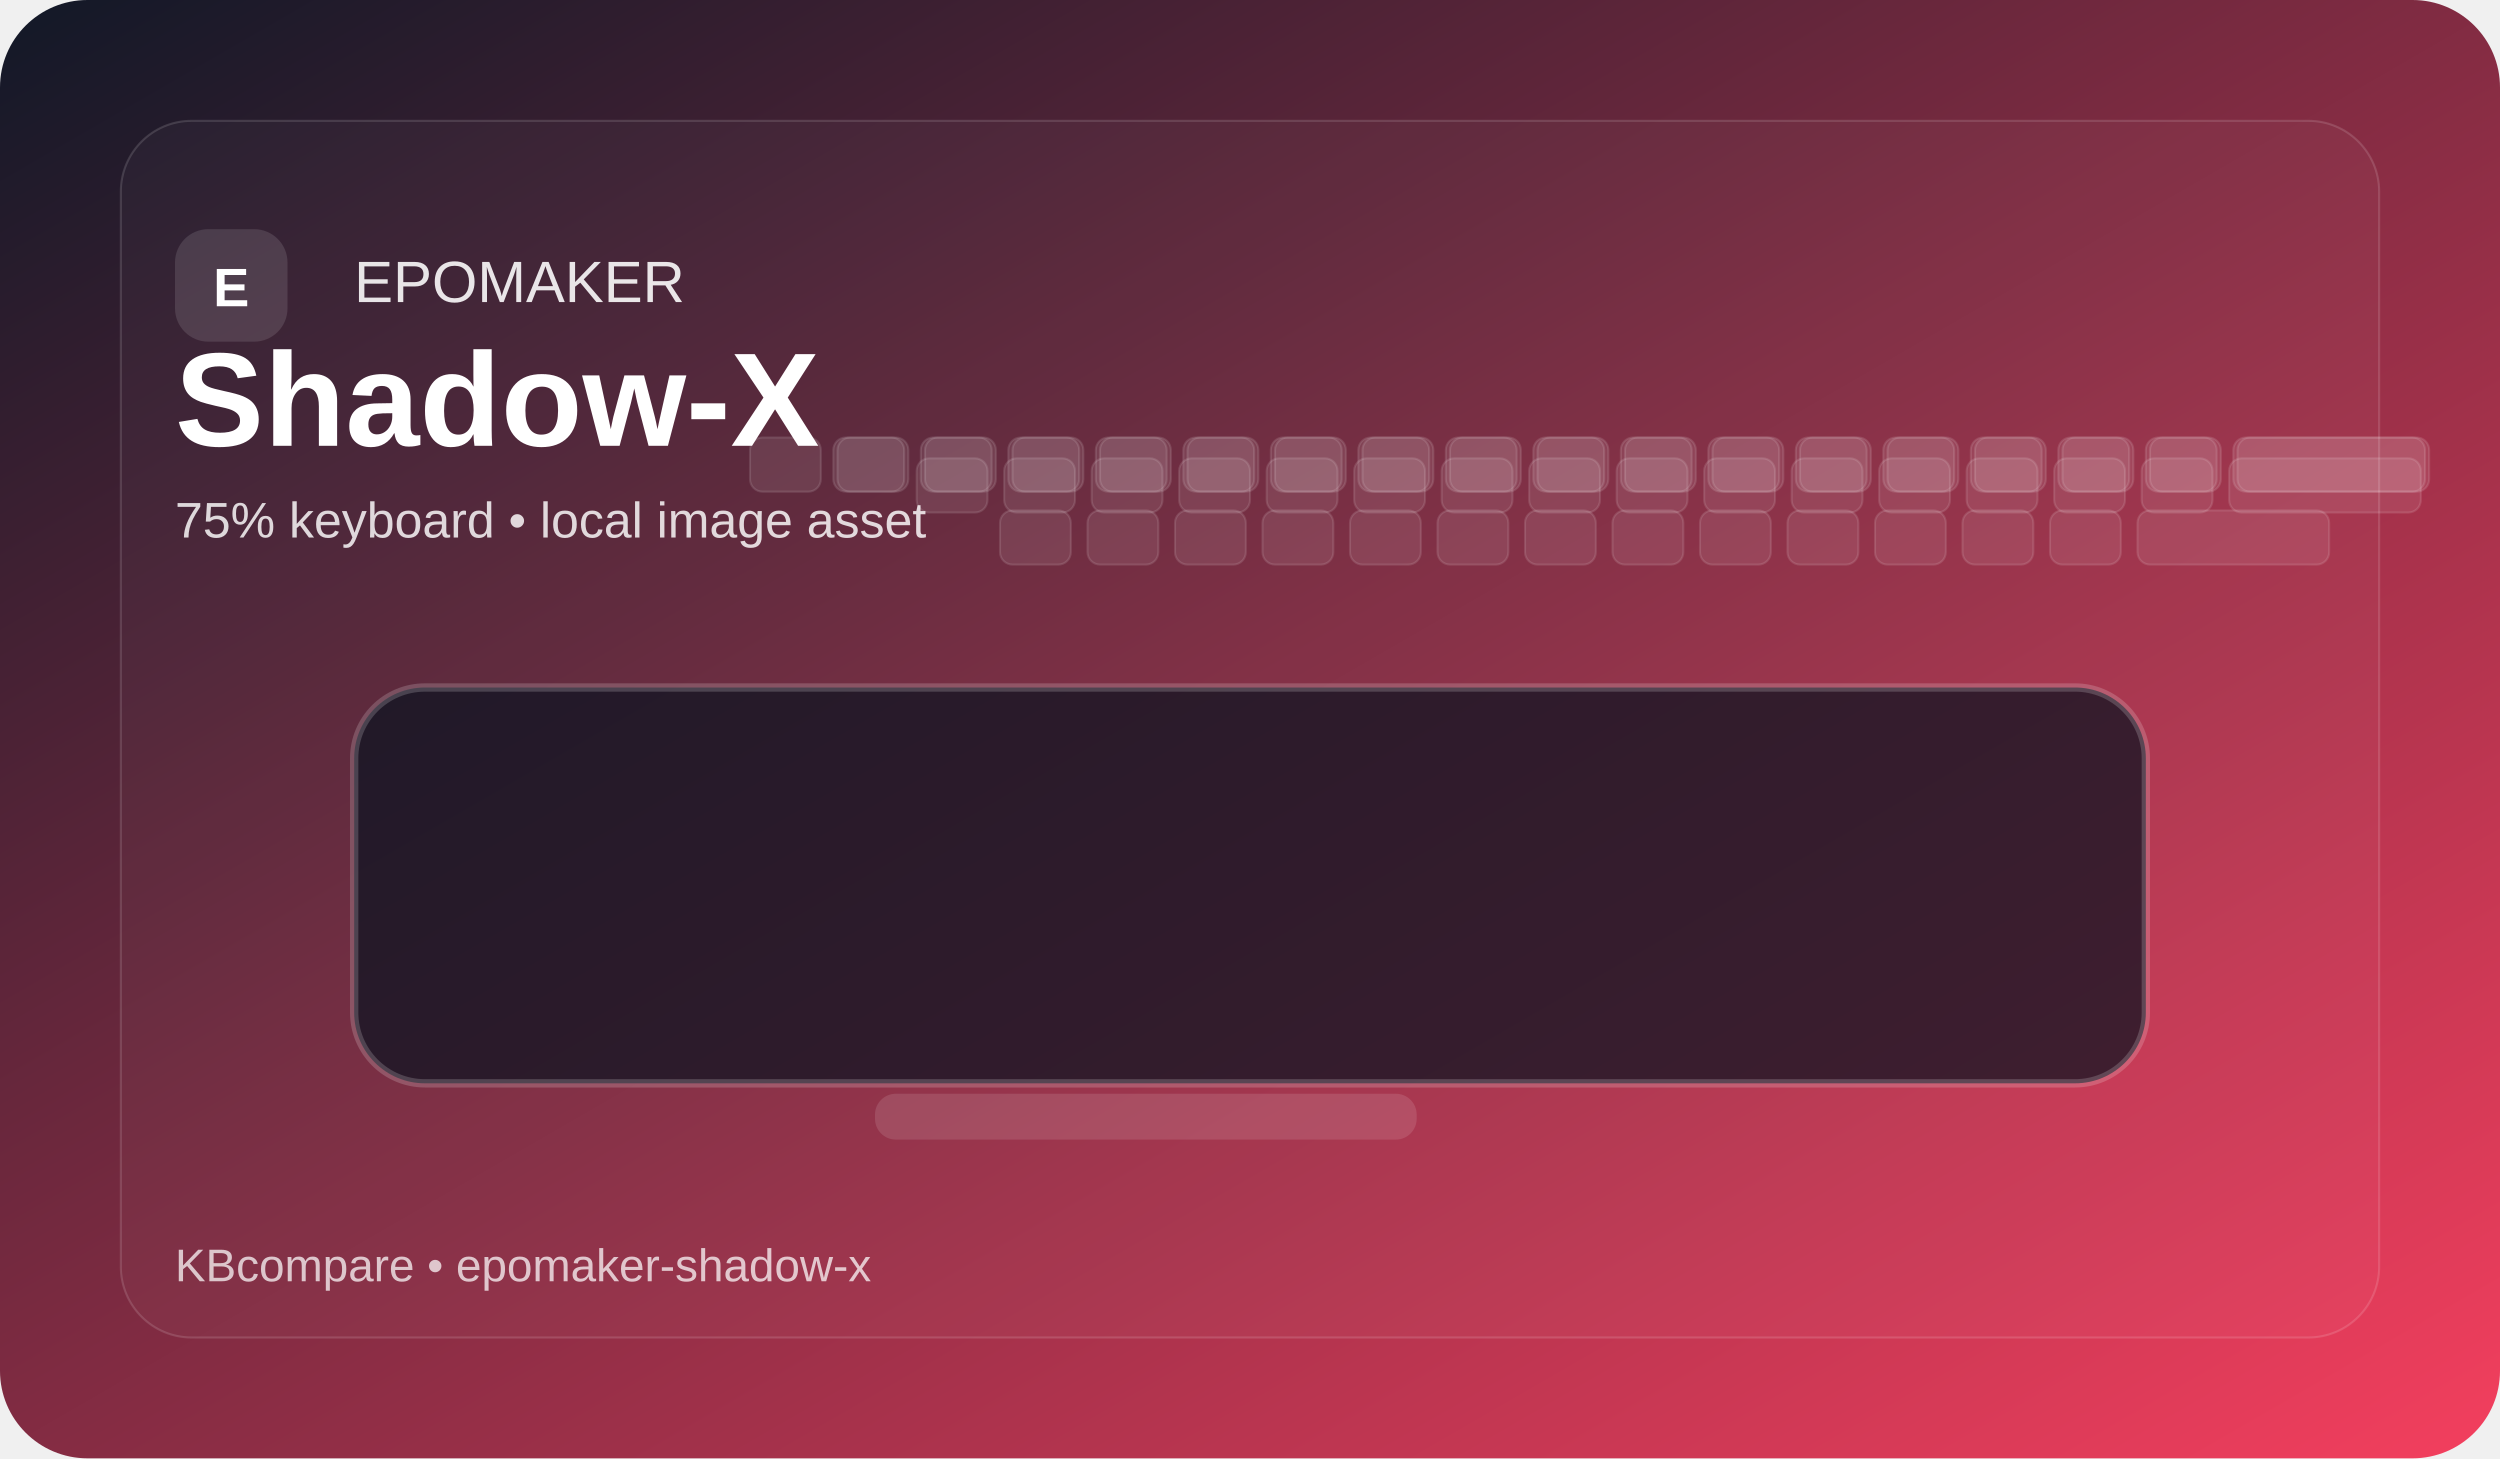
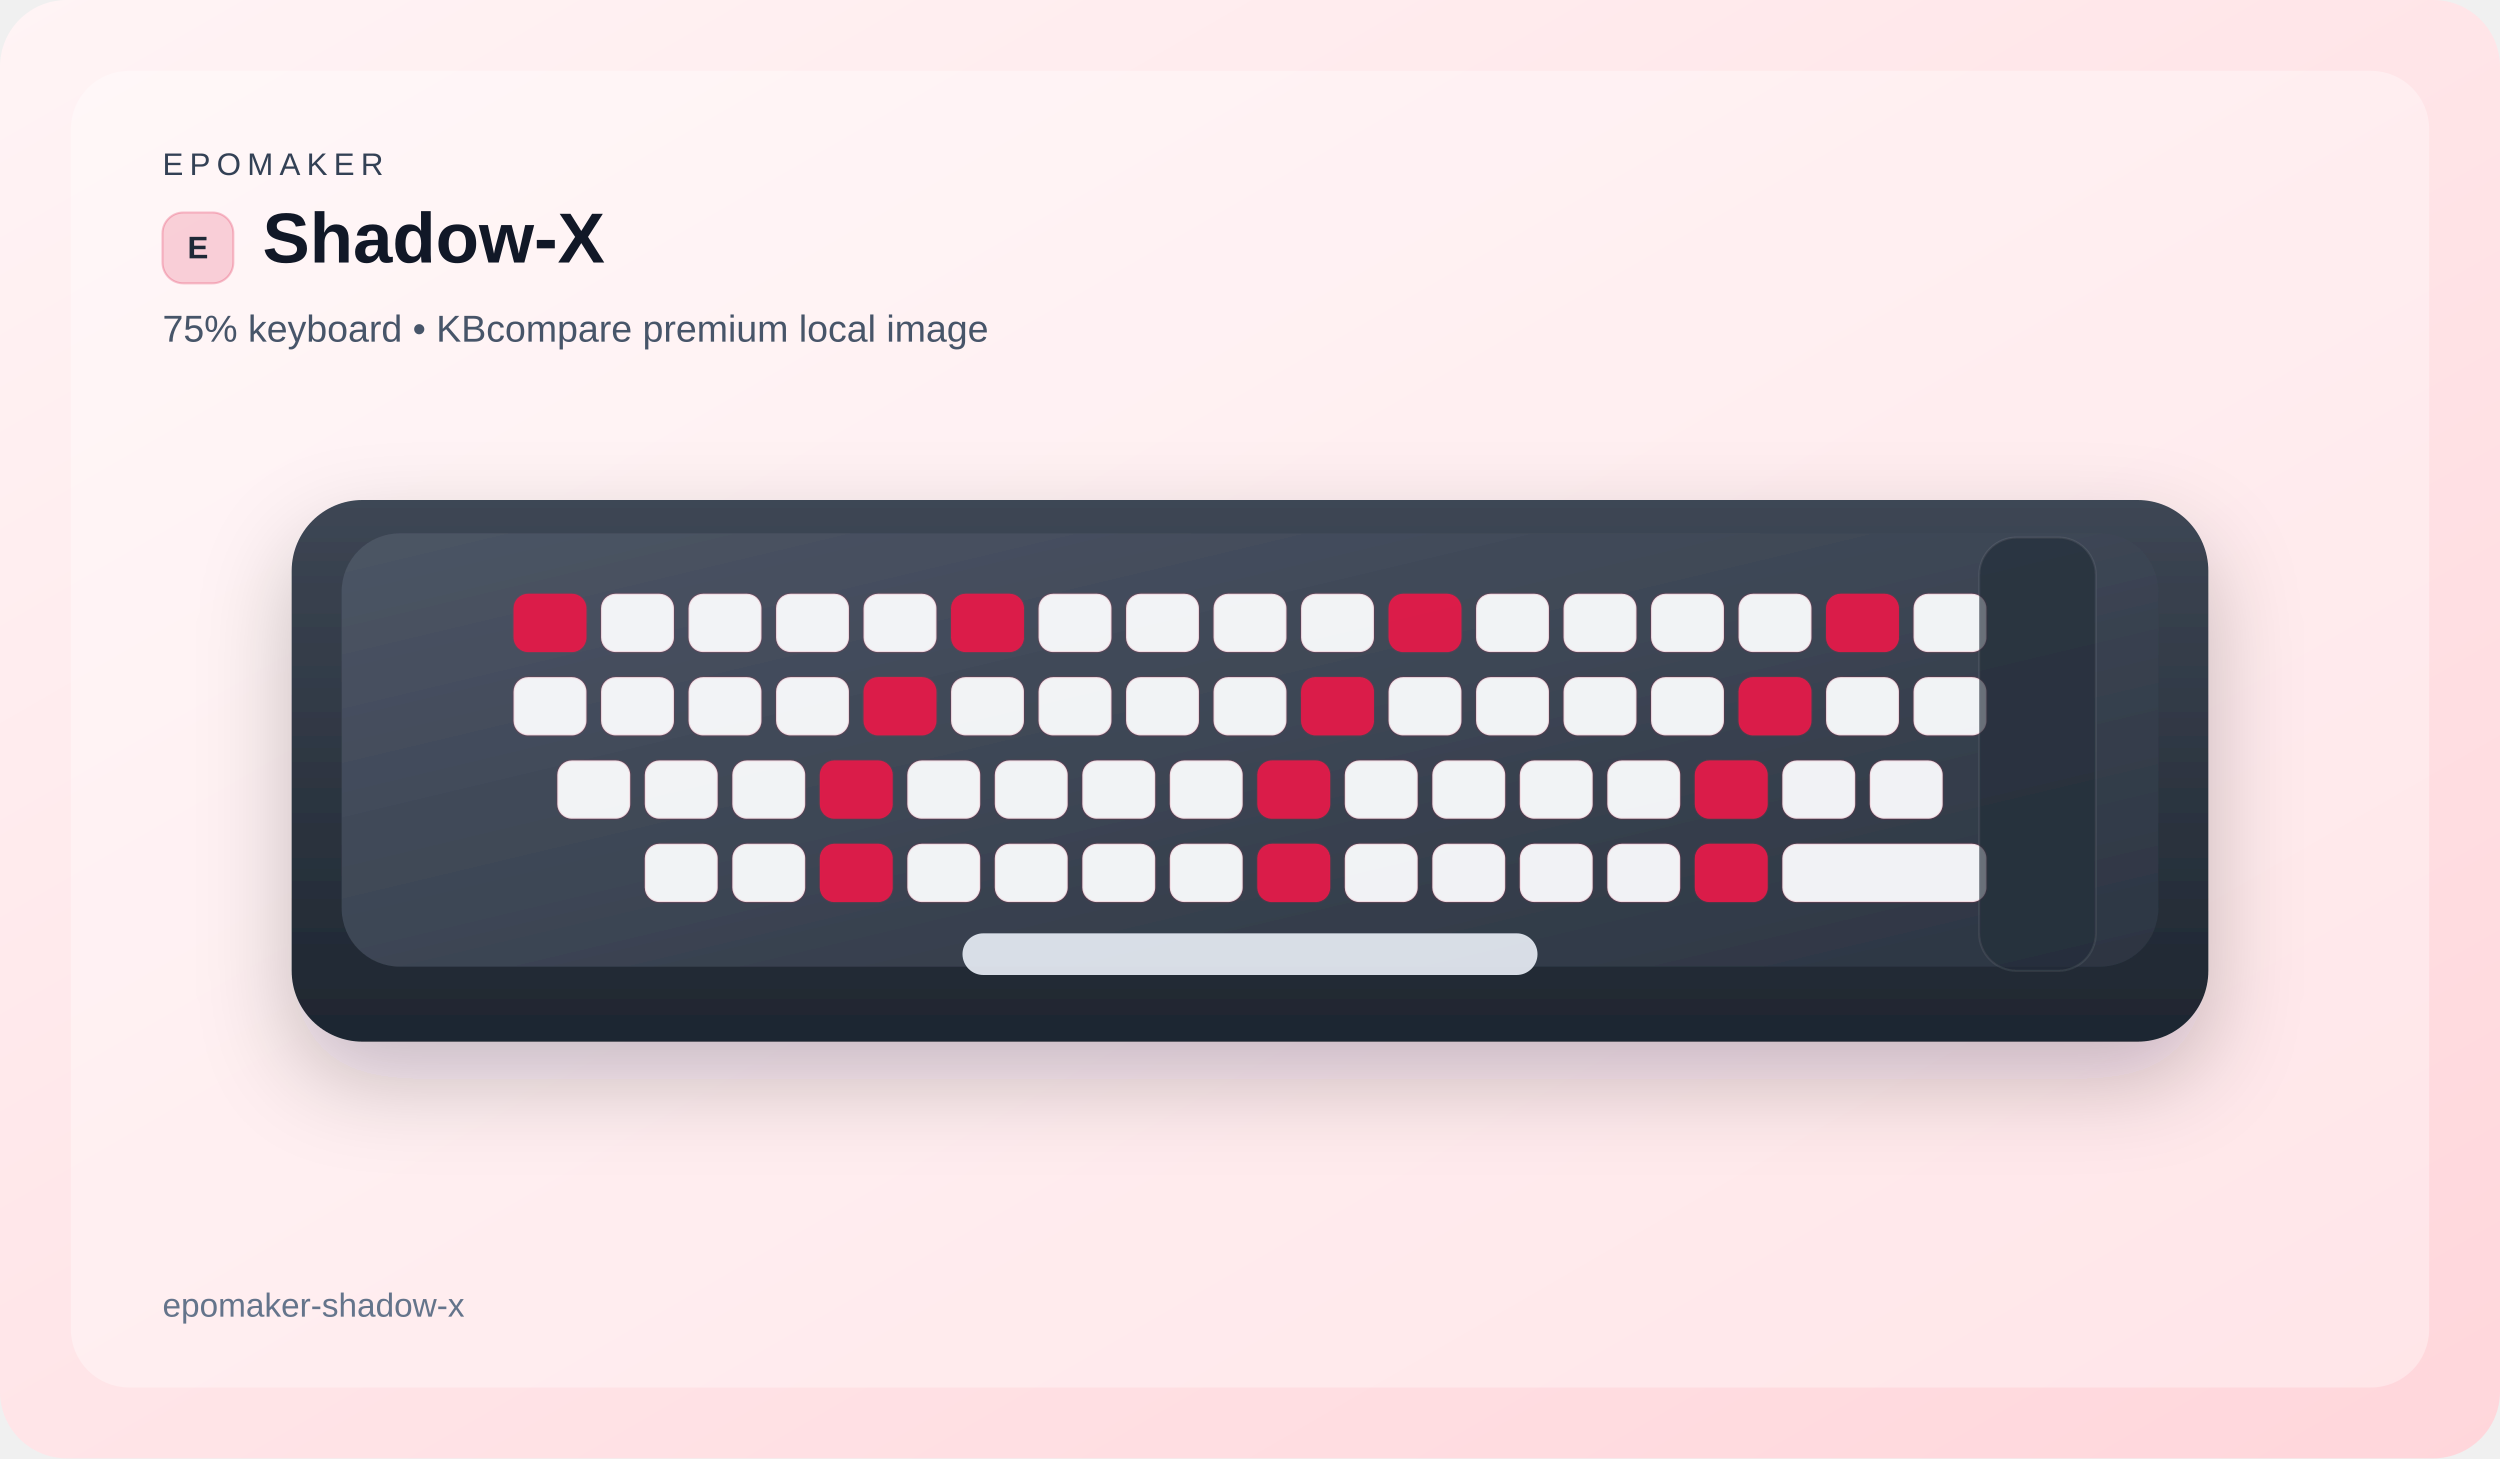
<svg xmlns="http://www.w3.org/2000/svg" width="1200" height="700" viewBox="0 0 1200 700">
  <defs>
-     <linearGradient id="g" x1="0" y1="0" x2="1" y2="1">
-       <stop offset="0%" stop-color="#111827" />
-       <stop offset="100%" stop-color="#f43f5e" />
+     <linearGradient id="bg" x1="0" y1="0" x2="1" y2="1">
+       <stop offset="0%" stop-color="#fff4f5" />
+       <stop offset="100%" stop-color="#ffd6db" />
    </linearGradient>
+     <linearGradient id="body" x1="0" y1="0" x2="0" y2="1">
+       <stop offset="0%" stop-color="#3d4654" />
+       <stop offset="100%" stop-color="#1e2630" />
+     </linearGradient>
+     <linearGradient id="plate" x1="0" y1="0" x2="1" y2="1">
+       <stop offset="0%" stop-color="#4c5565" />
+       <stop offset="100%" stop-color="#2c3542" />
+     </linearGradient>
+     <filter id="shadow" x="-20%" y="-20%" width="140%" height="160%">
+       <feDropShadow dx="0" dy="18" stdDeviation="22" flood-color="#0b1120" flood-opacity="0.22" />
+     </filter>
  </defs>
-   <rect width="1200" height="700" rx="42" fill="url(#g)" />
-   <rect x="58" y="58" width="1084" height="584" rx="34" fill="rgba(255,255,255,0.03)" stroke="rgba(255,255,255,0.14)" />
-   <rect x="84" y="110" width="54" height="54" rx="16" fill="white" fill-opacity="0.12" />
-   <text x="111" y="147" text-anchor="middle" font-size="26" font-family="Arial, sans-serif" font-weight="700" fill="white">E</text>
-   <text x="170" y="145" font-size="28" font-family="Arial, sans-serif" fill="white" opacity="0.88">EPOMAKER</text>
-   <text x="84" y="214" font-size="64" font-family="Arial, sans-serif" font-weight="700" fill="white">Shadow-X</text>
-   <text x="84" y="258" font-size="24" font-family="Arial, sans-serif" fill="white" opacity="0.82">75% keyboard • local image asset</text>
-   <rect x="170" y="330" width="860" height="190" rx="34" fill="#0b1220" fill-opacity="0.72" stroke="rgba(255,255,255,0.18)" stroke-width="4" />
-   <rect x="360" y="210" width="34" height="26" rx="6" fill="white" fill-opacity="0.09" stroke="white" stroke-opacity="0.12" />
-   <rect x="402" y="210" width="34" height="26" rx="6" fill="white" fill-opacity="0.09" stroke="white" stroke-opacity="0.12" />
-   <rect x="444" y="210" width="34" height="26" rx="6" fill="white" fill-opacity="0.09" stroke="white" stroke-opacity="0.12" />
-   <rect x="486" y="210" width="34" height="26" rx="6" fill="white" fill-opacity="0.09" stroke="white" stroke-opacity="0.12" />
-   <rect x="528" y="210" width="34" height="26" rx="6" fill="white" fill-opacity="0.09" stroke="white" stroke-opacity="0.12" />
-   <rect x="570" y="210" width="34" height="26" rx="6" fill="white" fill-opacity="0.09" stroke="white" stroke-opacity="0.12" />
-   <rect x="612" y="210" width="34" height="26" rx="6" fill="white" fill-opacity="0.09" stroke="white" stroke-opacity="0.12" />
-   <rect x="654" y="210" width="34" height="26" rx="6" fill="white" fill-opacity="0.09" stroke="white" stroke-opacity="0.12" />
-   <rect x="696" y="210" width="34" height="26" rx="6" fill="white" fill-opacity="0.09" stroke="white" stroke-opacity="0.12" />
-   <rect x="738" y="210" width="34" height="26" rx="6" fill="white" fill-opacity="0.09" stroke="white" stroke-opacity="0.12" />
-   <rect x="780" y="210" width="34" height="26" rx="6" fill="white" fill-opacity="0.09" stroke="white" stroke-opacity="0.12" />
-   <rect x="822" y="210" width="34" height="26" rx="6" fill="white" fill-opacity="0.09" stroke="white" stroke-opacity="0.12" />
-   <rect x="864" y="210" width="34" height="26" rx="6" fill="white" fill-opacity="0.09" stroke="white" stroke-opacity="0.12" />
-   <rect x="906" y="210" width="34" height="26" rx="6" fill="white" fill-opacity="0.09" stroke="white" stroke-opacity="0.12" />
-   <rect x="948" y="210" width="34" height="26" rx="6" fill="white" fill-opacity="0.09" stroke="white" stroke-opacity="0.12" />
-   <rect x="990" y="210" width="34" height="26" rx="6" fill="white" fill-opacity="0.09" stroke="white" stroke-opacity="0.12" />
-   <rect x="1032" y="210" width="34" height="26" rx="6" fill="white" fill-opacity="0.09" stroke="white" stroke-opacity="0.12" />
-   <rect x="1074" y="210" width="92" height="26" rx="6" fill="white" fill-opacity="0.09" stroke="white" stroke-opacity="0.12" />
-   <rect x="400" y="210" width="34" height="26" rx="6" fill="white" fill-opacity="0.09" stroke="white" stroke-opacity="0.12" />
-   <rect x="442" y="210" width="34" height="26" rx="6" fill="white" fill-opacity="0.09" stroke="white" stroke-opacity="0.12" />
-   <rect x="484" y="210" width="34" height="26" rx="6" fill="white" fill-opacity="0.09" stroke="white" stroke-opacity="0.12" />
-   <rect x="526" y="210" width="34" height="26" rx="6" fill="white" fill-opacity="0.09" stroke="white" stroke-opacity="0.12" />
-   <rect x="568" y="210" width="34" height="26" rx="6" fill="white" fill-opacity="0.09" stroke="white" stroke-opacity="0.12" />
-   <rect x="610" y="210" width="34" height="26" rx="6" fill="white" fill-opacity="0.09" stroke="white" stroke-opacity="0.12" />
-   <rect x="652" y="210" width="34" height="26" rx="6" fill="white" fill-opacity="0.09" stroke="white" stroke-opacity="0.12" />
-   <rect x="694" y="210" width="34" height="26" rx="6" fill="white" fill-opacity="0.09" stroke="white" stroke-opacity="0.12" />
-   <rect x="736" y="210" width="34" height="26" rx="6" fill="white" fill-opacity="0.09" stroke="white" stroke-opacity="0.12" />
-   <rect x="778" y="210" width="34" height="26" rx="6" fill="white" fill-opacity="0.09" stroke="white" stroke-opacity="0.12" />
-   <rect x="820" y="210" width="34" height="26" rx="6" fill="white" fill-opacity="0.09" stroke="white" stroke-opacity="0.12" />
-   <rect x="862" y="210" width="34" height="26" rx="6" fill="white" fill-opacity="0.09" stroke="white" stroke-opacity="0.12" />
-   <rect x="904" y="210" width="34" height="26" rx="6" fill="white" fill-opacity="0.09" stroke="white" stroke-opacity="0.12" />
-   <rect x="946" y="210" width="34" height="26" rx="6" fill="white" fill-opacity="0.09" stroke="white" stroke-opacity="0.12" />
-   <rect x="988" y="210" width="34" height="26" rx="6" fill="white" fill-opacity="0.09" stroke="white" stroke-opacity="0.12" />
-   <rect x="1030" y="210" width="34" height="26" rx="6" fill="white" fill-opacity="0.09" stroke="white" stroke-opacity="0.12" />
-   <rect x="1072" y="210" width="92" height="26" rx="6" fill="white" fill-opacity="0.09" stroke="white" stroke-opacity="0.12" />
-   <rect x="440" y="220" width="34" height="26" rx="6" fill="white" fill-opacity="0.09" stroke="white" stroke-opacity="0.12" />
-   <rect x="482" y="220" width="34" height="26" rx="6" fill="white" fill-opacity="0.09" stroke="white" stroke-opacity="0.12" />
-   <rect x="524" y="220" width="34" height="26" rx="6" fill="white" fill-opacity="0.09" stroke="white" stroke-opacity="0.12" />
-   <rect x="566" y="220" width="34" height="26" rx="6" fill="white" fill-opacity="0.09" stroke="white" stroke-opacity="0.12" />
-   <rect x="608" y="220" width="34" height="26" rx="6" fill="white" fill-opacity="0.09" stroke="white" stroke-opacity="0.12" />
-   <rect x="650" y="220" width="34" height="26" rx="6" fill="white" fill-opacity="0.09" stroke="white" stroke-opacity="0.12" />
-   <rect x="692" y="220" width="34" height="26" rx="6" fill="white" fill-opacity="0.09" stroke="white" stroke-opacity="0.12" />
-   <rect x="734" y="220" width="34" height="26" rx="6" fill="white" fill-opacity="0.09" stroke="white" stroke-opacity="0.12" />
-   <rect x="776" y="220" width="34" height="26" rx="6" fill="white" fill-opacity="0.09" stroke="white" stroke-opacity="0.12" />
-   <rect x="818" y="220" width="34" height="26" rx="6" fill="white" fill-opacity="0.09" stroke="white" stroke-opacity="0.12" />
-   <rect x="860" y="220" width="34" height="26" rx="6" fill="white" fill-opacity="0.09" stroke="white" stroke-opacity="0.12" />
-   <rect x="902" y="220" width="34" height="26" rx="6" fill="white" fill-opacity="0.09" stroke="white" stroke-opacity="0.12" />
-   <rect x="944" y="220" width="34" height="26" rx="6" fill="white" fill-opacity="0.09" stroke="white" stroke-opacity="0.12" />
-   <rect x="986" y="220" width="34" height="26" rx="6" fill="white" fill-opacity="0.09" stroke="white" stroke-opacity="0.12" />
-   <rect x="1028" y="220" width="34" height="26" rx="6" fill="white" fill-opacity="0.09" stroke="white" stroke-opacity="0.12" />
-   <rect x="1070" y="220" width="92" height="26" rx="6" fill="white" fill-opacity="0.09" stroke="white" stroke-opacity="0.12" />
-   <rect x="480" y="245" width="34" height="26" rx="6" fill="white" fill-opacity="0.09" stroke="white" stroke-opacity="0.12" />
-   <rect x="522" y="245" width="34" height="26" rx="6" fill="white" fill-opacity="0.09" stroke="white" stroke-opacity="0.12" />
-   <rect x="564" y="245" width="34" height="26" rx="6" fill="white" fill-opacity="0.09" stroke="white" stroke-opacity="0.12" />
-   <rect x="606" y="245" width="34" height="26" rx="6" fill="white" fill-opacity="0.09" stroke="white" stroke-opacity="0.12" />
-   <rect x="648" y="245" width="34" height="26" rx="6" fill="white" fill-opacity="0.09" stroke="white" stroke-opacity="0.12" />
-   <rect x="690" y="245" width="34" height="26" rx="6" fill="white" fill-opacity="0.09" stroke="white" stroke-opacity="0.12" />
-   <rect x="732" y="245" width="34" height="26" rx="6" fill="white" fill-opacity="0.09" stroke="white" stroke-opacity="0.12" />
-   <rect x="774" y="245" width="34" height="26" rx="6" fill="white" fill-opacity="0.09" stroke="white" stroke-opacity="0.12" />
-   <rect x="816" y="245" width="34" height="26" rx="6" fill="white" fill-opacity="0.09" stroke="white" stroke-opacity="0.12" />
-   <rect x="858" y="245" width="34" height="26" rx="6" fill="white" fill-opacity="0.09" stroke="white" stroke-opacity="0.12" />
-   <rect x="900" y="245" width="34" height="26" rx="6" fill="white" fill-opacity="0.09" stroke="white" stroke-opacity="0.12" />
-   <rect x="942" y="245" width="34" height="26" rx="6" fill="white" fill-opacity="0.09" stroke="white" stroke-opacity="0.12" />
-   <rect x="984" y="245" width="34" height="26" rx="6" fill="white" fill-opacity="0.09" stroke="white" stroke-opacity="0.12" />
-   <rect x="1026" y="245" width="92" height="26" rx="6" fill="white" fill-opacity="0.09" stroke="white" stroke-opacity="0.12" />
-   <rect x="420" y="525" width="260" height="22" rx="10" fill="white" fill-opacity="0.12" />
-   <text x="84" y="615" font-size="22" font-family="Arial, sans-serif" fill="white" opacity="0.72">KBcompare • epomaker-shadow-x</text>
+   <rect width="1200" height="700" rx="32" fill="url(#bg)" />
+   <rect x="34" y="34" width="1132" height="632" rx="28" fill="white" fill-opacity="0.35" />
+   <text x="78" y="84" font-size="15" font-family="Arial, sans-serif" fill="#334155" letter-spacing="3">EPOMAKER</text>
+   <rect x="78" y="102" width="34" height="34" rx="10" fill="#e11d48" fill-opacity="0.18" stroke="#e11d48" stroke-opacity="0.25" />
+   <text x="95" y="124" text-anchor="middle" font-size="15" font-family="Arial, sans-serif" font-weight="700" fill="#1f2937">E</text>
+   <text x="126" y="126" font-size="34" font-family="Arial, sans-serif" font-weight="700" fill="#111827">Shadow-X</text>
+   <text x="78" y="164" font-size="18" font-family="Arial, sans-serif" fill="#475569">75% keyboard • KBcompare premium local image</text>
+   <g filter="url(#shadow)">
+     <rect x="140" y="240" width="920" height="260" rx="34" fill="url(#body)" />
+     <rect x="164" y="256" width="872" height="208" rx="28" fill="url(#plate)" />
+     <rect x="246.5" y="285" width="35.0" height="28" rx="7" fill="#e11d48" fill-opacity="0.96" stroke="#e11d48" stroke-opacity="0.12" />
+     <rect x="288.5" y="285" width="35.0" height="28" rx="7" fill="#f8fafc" fill-opacity="0.96" stroke="#e11d48" stroke-opacity="0.12" />
+     <rect x="330.5" y="285" width="35.0" height="28" rx="7" fill="#f8fafc" fill-opacity="0.96" stroke="#e11d48" stroke-opacity="0.12" />
+     <rect x="372.5" y="285" width="35.0" height="28" rx="7" fill="#f8fafc" fill-opacity="0.96" stroke="#e11d48" stroke-opacity="0.12" />
+     <rect x="414.5" y="285" width="35.0" height="28" rx="7" fill="#f8fafc" fill-opacity="0.96" stroke="#e11d48" stroke-opacity="0.12" />
+     <rect x="456.5" y="285" width="35.0" height="28" rx="7" fill="#e11d48" fill-opacity="0.96" stroke="#e11d48" stroke-opacity="0.12" />
+     <rect x="498.5" y="285" width="35.0" height="28" rx="7" fill="#f8fafc" fill-opacity="0.96" stroke="#e11d48" stroke-opacity="0.12" />
+     <rect x="540.5" y="285" width="35.0" height="28" rx="7" fill="#f8fafc" fill-opacity="0.96" stroke="#e11d48" stroke-opacity="0.12" />
+     <rect x="582.5" y="285" width="35.0" height="28" rx="7" fill="#f8fafc" fill-opacity="0.96" stroke="#e11d48" stroke-opacity="0.12" />
+     <rect x="624.5" y="285" width="35.0" height="28" rx="7" fill="#f8fafc" fill-opacity="0.96" stroke="#e11d48" stroke-opacity="0.12" />
+     <rect x="666.5" y="285" width="35.0" height="28" rx="7" fill="#e11d48" fill-opacity="0.96" stroke="#e11d48" stroke-opacity="0.12" />
+     <rect x="708.5" y="285" width="35.0" height="28" rx="7" fill="#f8fafc" fill-opacity="0.96" stroke="#e11d48" stroke-opacity="0.12" />
+     <rect x="750.5" y="285" width="35.0" height="28" rx="7" fill="#f8fafc" fill-opacity="0.96" stroke="#e11d48" stroke-opacity="0.12" />
+     <rect x="792.5" y="285" width="35.0" height="28" rx="7" fill="#f8fafc" fill-opacity="0.96" stroke="#e11d48" stroke-opacity="0.12" />
+     <rect x="834.5" y="285" width="35.0" height="28" rx="7" fill="#f8fafc" fill-opacity="0.96" stroke="#e11d48" stroke-opacity="0.12" />
+     <rect x="876.5" y="285" width="35.0" height="28" rx="7" fill="#e11d48" fill-opacity="0.96" stroke="#e11d48" stroke-opacity="0.12" />
+     <rect x="918.5" y="285" width="35.0" height="28" rx="7" fill="#f8fafc" fill-opacity="0.96" stroke="#e11d48" stroke-opacity="0.12" />
+     <rect x="246.5" y="325" width="35.0" height="28" rx="7" fill="#f8fafc" fill-opacity="0.96" stroke="#e11d48" stroke-opacity="0.12" />
+     <rect x="288.5" y="325" width="35.0" height="28" rx="7" fill="#f8fafc" fill-opacity="0.96" stroke="#e11d48" stroke-opacity="0.12" />
+     <rect x="330.5" y="325" width="35.0" height="28" rx="7" fill="#f8fafc" fill-opacity="0.96" stroke="#e11d48" stroke-opacity="0.12" />
+     <rect x="372.5" y="325" width="35.0" height="28" rx="7" fill="#f8fafc" fill-opacity="0.96" stroke="#e11d48" stroke-opacity="0.12" />
+     <rect x="414.5" y="325" width="35.0" height="28" rx="7" fill="#e11d48" fill-opacity="0.96" stroke="#e11d48" stroke-opacity="0.12" />
+     <rect x="456.5" y="325" width="35.0" height="28" rx="7" fill="#f8fafc" fill-opacity="0.96" stroke="#e11d48" stroke-opacity="0.12" />
+     <rect x="498.5" y="325" width="35.0" height="28" rx="7" fill="#f8fafc" fill-opacity="0.96" stroke="#e11d48" stroke-opacity="0.12" />
+     <rect x="540.5" y="325" width="35.0" height="28" rx="7" fill="#f8fafc" fill-opacity="0.96" stroke="#e11d48" stroke-opacity="0.12" />
+     <rect x="582.5" y="325" width="35.0" height="28" rx="7" fill="#f8fafc" fill-opacity="0.96" stroke="#e11d48" stroke-opacity="0.12" />
+     <rect x="624.5" y="325" width="35.0" height="28" rx="7" fill="#e11d48" fill-opacity="0.96" stroke="#e11d48" stroke-opacity="0.12" />
+     <rect x="666.5" y="325" width="35.0" height="28" rx="7" fill="#f8fafc" fill-opacity="0.96" stroke="#e11d48" stroke-opacity="0.12" />
+     <rect x="708.5" y="325" width="35.0" height="28" rx="7" fill="#f8fafc" fill-opacity="0.96" stroke="#e11d48" stroke-opacity="0.12" />
+     <rect x="750.5" y="325" width="35.0" height="28" rx="7" fill="#f8fafc" fill-opacity="0.96" stroke="#e11d48" stroke-opacity="0.12" />
+     <rect x="792.5" y="325" width="35.0" height="28" rx="7" fill="#f8fafc" fill-opacity="0.96" stroke="#e11d48" stroke-opacity="0.12" />
+     <rect x="834.5" y="325" width="35.0" height="28" rx="7" fill="#e11d48" fill-opacity="0.96" stroke="#e11d48" stroke-opacity="0.12" />
+     <rect x="876.5" y="325" width="35.0" height="28" rx="7" fill="#f8fafc" fill-opacity="0.96" stroke="#e11d48" stroke-opacity="0.12" />
+     <rect x="918.5" y="325" width="35.0" height="28" rx="7" fill="#f8fafc" fill-opacity="0.96" stroke="#e11d48" stroke-opacity="0.12" />
+     <rect x="267.5" y="365" width="35.0" height="28" rx="7" fill="#f8fafc" fill-opacity="0.96" stroke="#e11d48" stroke-opacity="0.12" />
+     <rect x="309.5" y="365" width="35.0" height="28" rx="7" fill="#f8fafc" fill-opacity="0.96" stroke="#e11d48" stroke-opacity="0.12" />
+     <rect x="351.5" y="365" width="35.0" height="28" rx="7" fill="#f8fafc" fill-opacity="0.96" stroke="#e11d48" stroke-opacity="0.12" />
+     <rect x="393.5" y="365" width="35.0" height="28" rx="7" fill="#e11d48" fill-opacity="0.96" stroke="#e11d48" stroke-opacity="0.12" />
+     <rect x="435.5" y="365" width="35.0" height="28" rx="7" fill="#f8fafc" fill-opacity="0.96" stroke="#e11d48" stroke-opacity="0.12" />
+     <rect x="477.5" y="365" width="35.0" height="28" rx="7" fill="#f8fafc" fill-opacity="0.96" stroke="#e11d48" stroke-opacity="0.12" />
+     <rect x="519.5" y="365" width="35.0" height="28" rx="7" fill="#f8fafc" fill-opacity="0.96" stroke="#e11d48" stroke-opacity="0.12" />
+     <rect x="561.5" y="365" width="35.0" height="28" rx="7" fill="#f8fafc" fill-opacity="0.96" stroke="#e11d48" stroke-opacity="0.12" />
+     <rect x="603.5" y="365" width="35.0" height="28" rx="7" fill="#e11d48" fill-opacity="0.96" stroke="#e11d48" stroke-opacity="0.12" />
+     <rect x="645.5" y="365" width="35.0" height="28" rx="7" fill="#f8fafc" fill-opacity="0.96" stroke="#e11d48" stroke-opacity="0.12" />
+     <rect x="687.5" y="365" width="35.0" height="28" rx="7" fill="#f8fafc" fill-opacity="0.96" stroke="#e11d48" stroke-opacity="0.12" />
+     <rect x="729.5" y="365" width="35.0" height="28" rx="7" fill="#f8fafc" fill-opacity="0.96" stroke="#e11d48" stroke-opacity="0.12" />
+     <rect x="771.5" y="365" width="35.0" height="28" rx="7" fill="#f8fafc" fill-opacity="0.96" stroke="#e11d48" stroke-opacity="0.12" />
+     <rect x="813.5" y="365" width="35.0" height="28" rx="7" fill="#e11d48" fill-opacity="0.96" stroke="#e11d48" stroke-opacity="0.12" />
+     <rect x="855.5" y="365" width="35.0" height="28" rx="7" fill="#f8fafc" fill-opacity="0.96" stroke="#e11d48" stroke-opacity="0.12" />
+     <rect x="897.5" y="365" width="35.0" height="28" rx="7" fill="#f8fafc" fill-opacity="0.96" stroke="#e11d48" stroke-opacity="0.12" />
+     <rect x="309.5" y="405" width="35.0" height="28" rx="7" fill="#f8fafc" fill-opacity="0.96" stroke="#e11d48" stroke-opacity="0.12" />
+     <rect x="351.5" y="405" width="35.0" height="28" rx="7" fill="#f8fafc" fill-opacity="0.96" stroke="#e11d48" stroke-opacity="0.12" />
+     <rect x="393.5" y="405" width="35.0" height="28" rx="7" fill="#e11d48" fill-opacity="0.96" stroke="#e11d48" stroke-opacity="0.12" />
+     <rect x="435.5" y="405" width="35.0" height="28" rx="7" fill="#f8fafc" fill-opacity="0.96" stroke="#e11d48" stroke-opacity="0.12" />
+     <rect x="477.5" y="405" width="35.0" height="28" rx="7" fill="#f8fafc" fill-opacity="0.96" stroke="#e11d48" stroke-opacity="0.12" />
+     <rect x="519.5" y="405" width="35.0" height="28" rx="7" fill="#f8fafc" fill-opacity="0.96" stroke="#e11d48" stroke-opacity="0.12" />
+     <rect x="561.5" y="405" width="35.0" height="28" rx="7" fill="#f8fafc" fill-opacity="0.96" stroke="#e11d48" stroke-opacity="0.12" />
+     <rect x="603.5" y="405" width="35.0" height="28" rx="7" fill="#e11d48" fill-opacity="0.96" stroke="#e11d48" stroke-opacity="0.12" />
+     <rect x="645.5" y="405" width="35.0" height="28" rx="7" fill="#f8fafc" fill-opacity="0.96" stroke="#e11d48" stroke-opacity="0.12" />
+     <rect x="687.5" y="405" width="35.0" height="28" rx="7" fill="#f8fafc" fill-opacity="0.96" stroke="#e11d48" stroke-opacity="0.12" />
+     <rect x="729.5" y="405" width="35.0" height="28" rx="7" fill="#f8fafc" fill-opacity="0.96" stroke="#e11d48" stroke-opacity="0.12" />
+     <rect x="771.5" y="405" width="35.0" height="28" rx="7" fill="#f8fafc" fill-opacity="0.96" stroke="#e11d48" stroke-opacity="0.12" />
+     <rect x="813.5" y="405" width="35.0" height="28" rx="7" fill="#e11d48" fill-opacity="0.96" stroke="#e11d48" stroke-opacity="0.12" />
+     <rect x="855.5" y="405" width="98.0" height="28" rx="7" fill="#f8fafc" fill-opacity="0.96" stroke="#e11d48" stroke-opacity="0.12" />
+     <rect x="462.0" y="448" width="276.0" height="20" rx="10" fill="#e2e8f0" fill-opacity="0.94" />
+     <rect x="950.0" y="258" width="56" height="208" rx="18" fill="#232c38" fill-opacity="0.66" stroke="white" stroke-opacity="0.08" />
+   </g>
+   <text x="78" y="632" font-size="16" font-family="Arial, sans-serif" fill="#64748b">epomaker-shadow-x</text>
</svg>
